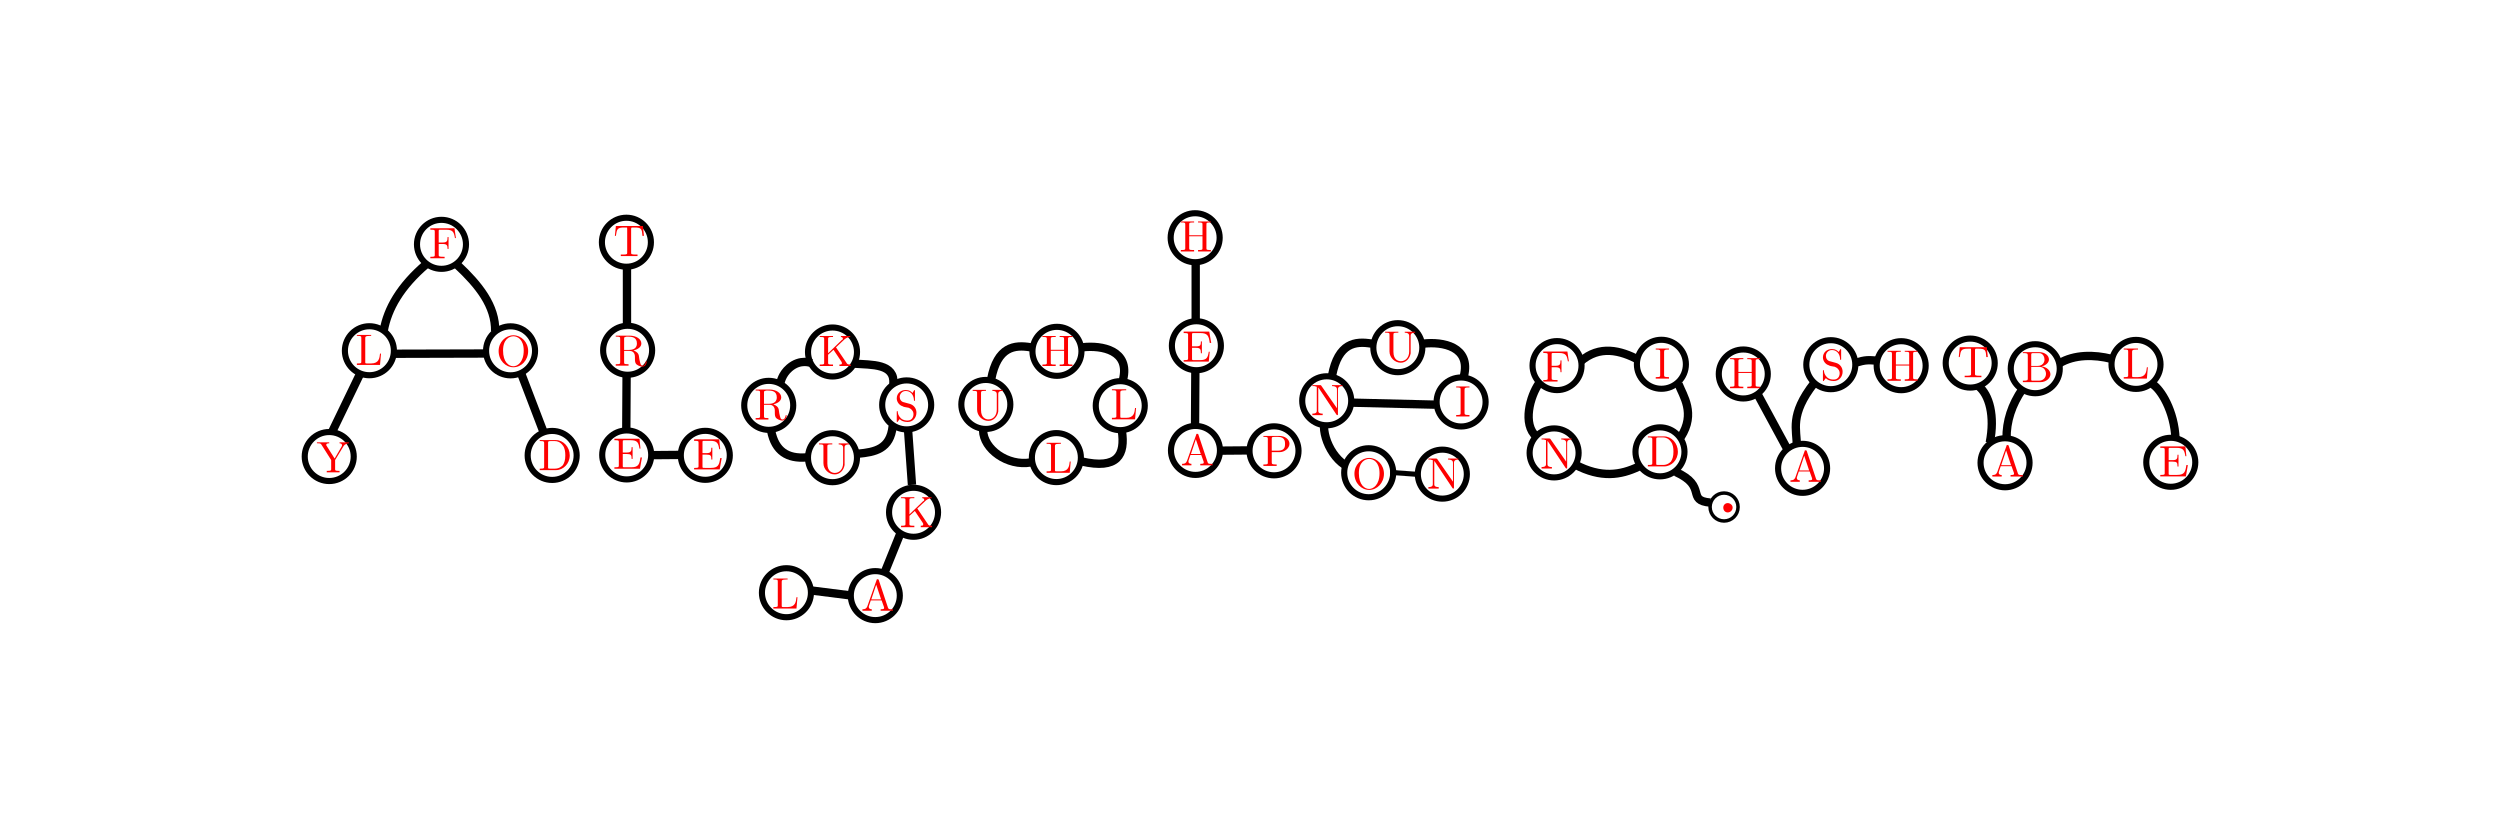
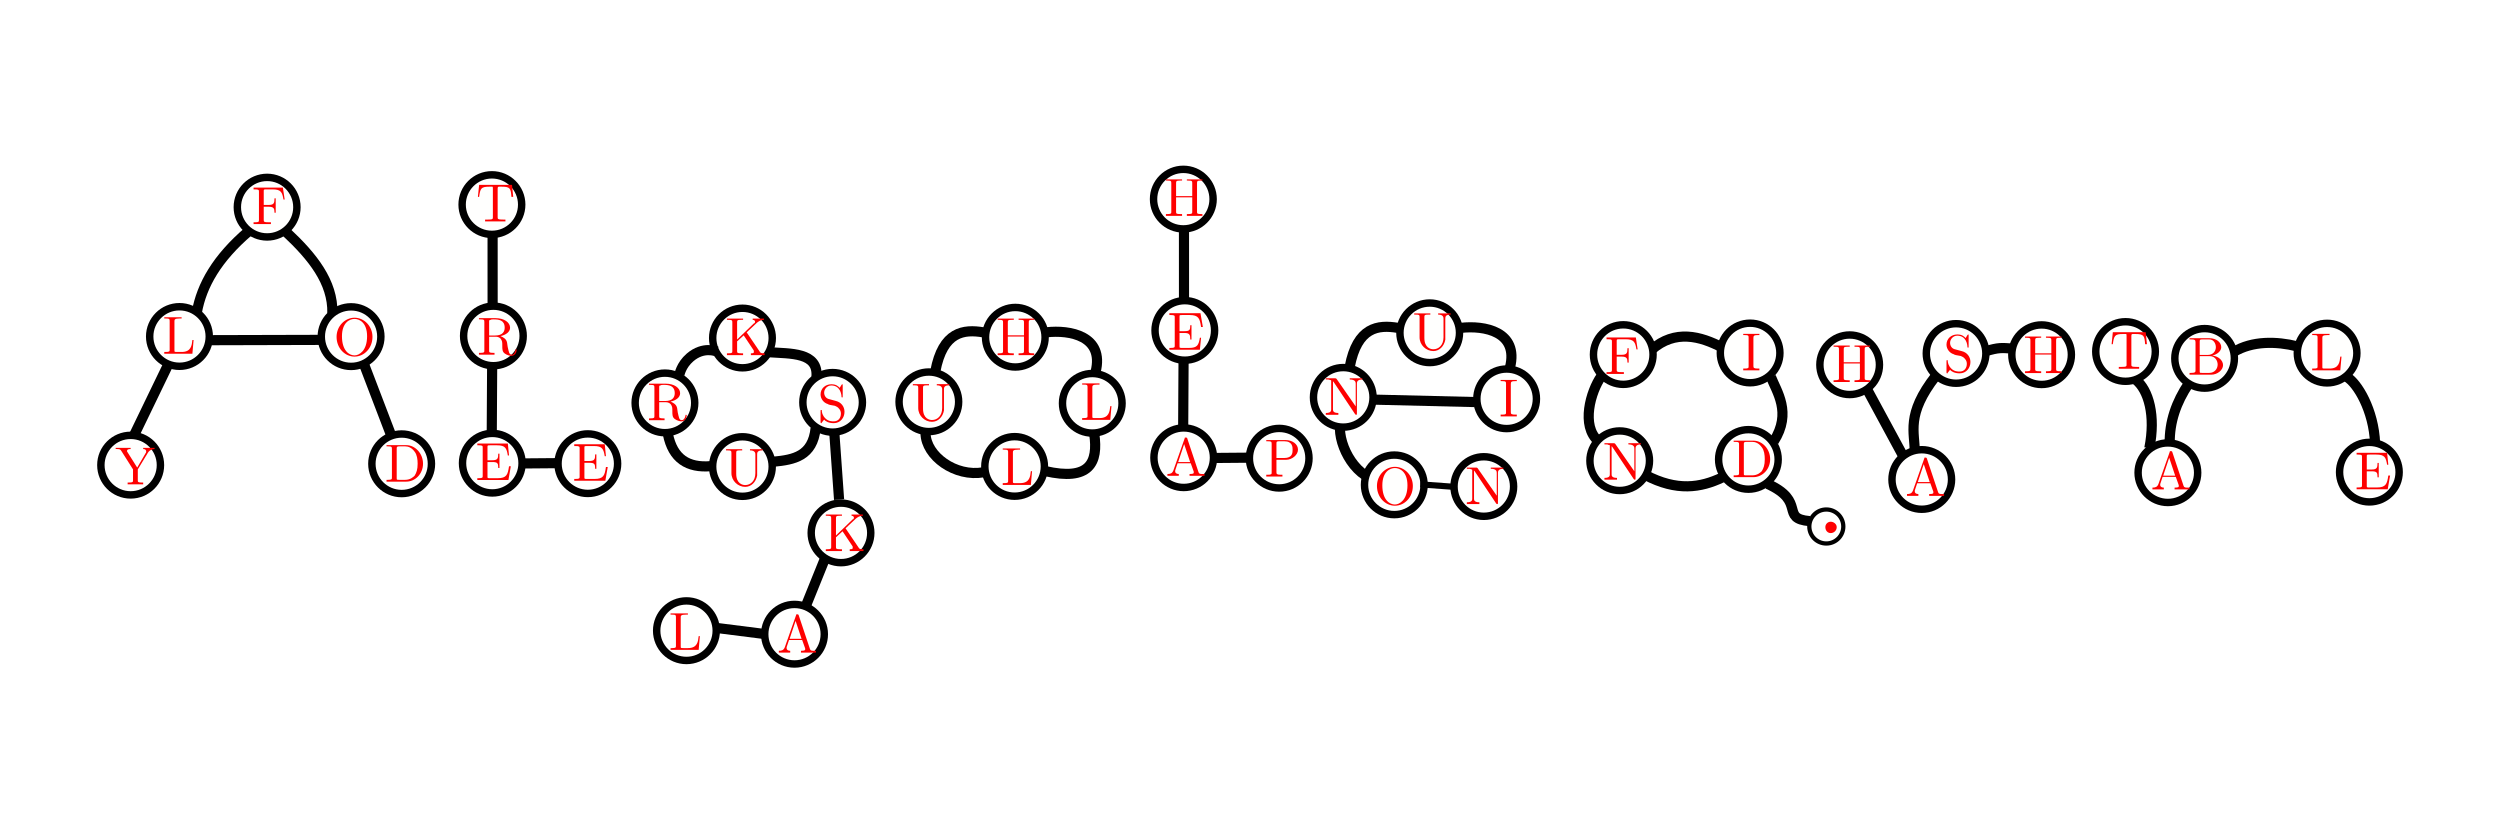
- <svg xmlns="http://www.w3.org/2000/svg" xmlns:ns1="http://www.openswatchbook.org/uri/2009/osb" width="300" height="100" viewBox="0 0 79.375 26.458" version="1.1" id="svg8">
+ <svg xmlns="http://www.w3.org/2000/svg" xmlns:ns1="http://www.openswatchbook.org/uri/2009/osb" width="900" height="300" viewBox="0 0 238.125 79.375" version="1.1" id="svg8">
  <defs id="defs2">
-     <marker style="overflow:visible" id="marker7542" refX="0.0" refY="0.0" orient="auto">
-       <path transform="scale(0.2) translate(6,0)" style="fill-rule:evenodd;stroke:#9b6608;stroke-width:1pt;stroke-opacity:1;fill:#9b6608;fill-opacity:1" d="M 0.0,0.0 L 5.0,-5.0 L -12.5,0.0 L 5.0,5.0 L 0.0,0.0 z " id="path7540" />
-     </marker>
-     <marker style="overflow:visible" id="Tail" refX="0.0" refY="0.0" orient="auto">
-       <g transform="scale(-1.2)" id="g1131" style="stroke:#9b6608;stroke-opacity:1;fill:#9b6608;fill-opacity:1">
-         <path style="fill:#9b6608;fill-rule:evenodd;stroke:#9b6608;stroke-width:0.8;stroke-linecap:round;stroke-opacity:1;fill-opacity:1" d="M -3.805,-3.959 L 0.544,0" id="path1119" />
-         <path style="fill:#9b6608;fill-rule:evenodd;stroke:#9b6608;stroke-width:0.8;stroke-linecap:round;stroke-opacity:1;fill-opacity:1" d="M -1.287,-3.959 L 3.062,0" id="path1121" />
-         <path style="fill:#9b6608;fill-rule:evenodd;stroke:#9b6608;stroke-width:0.8;stroke-linecap:round;stroke-opacity:1;fill-opacity:1" d="M 1.305,-3.959 L 5.654,0" id="path1123" />
-         <path style="fill:#9b6608;fill-rule:evenodd;stroke:#9b6608;stroke-width:0.8;stroke-linecap:round;stroke-opacity:1;fill-opacity:1" d="M -3.805,4.178 L 0.544,0.22" id="path1125" />
-         <path style="fill:#9b6608;fill-rule:evenodd;stroke:#9b6608;stroke-width:0.8;stroke-linecap:round;stroke-opacity:1;fill-opacity:1" d="M -1.287,4.178 L 3.062,0.22" id="path1127" />
-         <path style="fill:#9b6608;fill-rule:evenodd;stroke:#9b6608;stroke-width:0.8;stroke-linecap:round;stroke-opacity:1;fill-opacity:1" d="M 1.305,4.178 L 5.654,0.22" id="path1129" />
+     <marker style="overflow:visible" id="marker7542" refX="0" refY="0" orient="auto">
+       <path transform="matrix(0.2,0,0,0.2,1.2,0)" style="fill:#9b6608;fill-opacity:1;fill-rule:evenodd;stroke:#9b6608;stroke-width:1pt;stroke-opacity:1" d="M 0,0 5,-5 -12.5,0 5,5 Z" id="path7540" />
+     </marker>
+     <marker style="overflow:visible" id="Tail" refX="0" refY="0" orient="auto">
+       <g transform="scale(-1.2)" id="g1131" style="fill:#9b6608;fill-opacity:1;stroke:#9b6608;stroke-opacity:1">
+         <path style="fill:#9b6608;fill-opacity:1;fill-rule:evenodd;stroke:#9b6608;stroke-width:0.8;stroke-linecap:round;stroke-opacity:1" d="M -3.805,-3.959 0.544,0" id="path1119" />
+         <path style="fill:#9b6608;fill-opacity:1;fill-rule:evenodd;stroke:#9b6608;stroke-width:0.8;stroke-linecap:round;stroke-opacity:1" d="M -1.287,-3.959 3.062,0" id="path1121" />
+         <path style="fill:#9b6608;fill-opacity:1;fill-rule:evenodd;stroke:#9b6608;stroke-width:0.8;stroke-linecap:round;stroke-opacity:1" d="M 1.305,-3.959 5.654,0" id="path1123" />
+         <path style="fill:#9b6608;fill-opacity:1;fill-rule:evenodd;stroke:#9b6608;stroke-width:0.8;stroke-linecap:round;stroke-opacity:1" d="M -3.805,4.178 0.544,0.22" id="path1125" />
+         <path style="fill:#9b6608;fill-opacity:1;fill-rule:evenodd;stroke:#9b6608;stroke-width:0.8;stroke-linecap:round;stroke-opacity:1" d="M -1.287,4.178 3.062,0.22" id="path1127" />
+         <path style="fill:#9b6608;fill-opacity:1;fill-rule:evenodd;stroke:#9b6608;stroke-width:0.8;stroke-linecap:round;stroke-opacity:1" d="M 1.305,4.178 5.654,0.22" id="path1129" />
      </g>
    </marker>
-     <marker style="overflow:visible" id="marker5190" refX="0.0" refY="0.0" orient="auto">
-       <path transform="scale(1.1) translate(1,0)" d="M 8.719,4.034 L -2.207,0.016 L 8.719,-4.002 C 6.973,-1.63 6.983,1.616 8.719,4.034 z " style="fill-rule:evenodd;stroke-width:0.625;stroke-linejoin:round;stroke:#000000;stroke-opacity:1;fill:#000000;fill-opacity:1" id="path5188" />
-     </marker>
-     <marker style="overflow:visible" id="marker5102" refX="0.0" refY="0.0" orient="auto">
-       <path transform="scale(0.2) translate(6,0)" style="fill-rule:evenodd;stroke:#000000;stroke-width:1pt;stroke-opacity:1;fill:#000000;fill-opacity:1" d="M 0.0,0.0 L 5.0,-5.0 L -12.5,0.0 L 5.0,5.0 L 0.0,0.0 z " id="path5100" />
-     </marker>
-     <marker style="overflow:visible" id="marker5062" refX="0.0" refY="0.0" orient="auto">
-       <path transform="scale(0.8) translate(12.5,0)" style="fill-rule:evenodd;stroke:#000000;stroke-width:1pt;stroke-opacity:1;fill:#000000;fill-opacity:1" d="M 0.0,0.0 L 5.0,-5.0 L -12.5,0.0 L 5.0,5.0 L 0.0,0.0 z " id="path5060" />
-     </marker>
-     <marker style="overflow:visible" id="Arrow2Lstart" refX="0.0" refY="0.0" orient="auto">
-       <path transform="scale(1.1) translate(1,0)" d="M 8.719,4.034 L -2.207,0.016 L 8.719,-4.002 C 6.973,-1.63 6.983,1.616 8.719,4.034 z " style="fill-rule:evenodd;stroke-width:0.625;stroke-linejoin:round;stroke:#9b6608;stroke-opacity:1;fill:#9b6608;fill-opacity:1" id="path1101" />
+     <marker style="overflow:visible" id="marker5190" refX="0" refY="0" orient="auto">
+       <path transform="matrix(1.1,0,0,1.1,1.1,0)" d="M 8.719,4.034 -2.207,0.016 8.719,-4.002 c -1.745,2.372 -1.735,5.617 -6e-7,8.035 z" style="fill:#000000;fill-opacity:1;fill-rule:evenodd;stroke:#000000;stroke-width:0.625;stroke-linejoin:round;stroke-opacity:1" id="path5188" />
+     </marker>
+     <marker style="overflow:visible" id="marker5102" refX="0" refY="0" orient="auto">
+       <path transform="matrix(0.2,0,0,0.2,1.2,0)" style="fill:#000000;fill-opacity:1;fill-rule:evenodd;stroke:#000000;stroke-width:1pt;stroke-opacity:1" d="M 0,0 5,-5 -12.5,0 5,5 Z" id="path5100" />
+     </marker>
+     <marker style="overflow:visible" id="marker5062" refX="0" refY="0" orient="auto">
+       <path transform="matrix(0.8,0,0,0.8,10,0)" style="fill:#000000;fill-opacity:1;fill-rule:evenodd;stroke:#000000;stroke-width:1pt;stroke-opacity:1" d="M 0,0 5,-5 -12.5,0 5,5 Z" id="path5060" />
+     </marker>
+     <marker style="overflow:visible" id="Arrow2Lstart" refX="0" refY="0" orient="auto">
+       <path transform="matrix(1.1,0,0,1.1,1.1,0)" d="M 8.719,4.034 -2.207,0.016 8.719,-4.002 c -1.745,2.372 -1.735,5.617 -6e-7,8.035 z" style="fill:#9b6608;fill-opacity:1;fill-rule:evenodd;stroke:#9b6608;stroke-width:0.625;stroke-linejoin:round;stroke-opacity:1" id="path1101" />
    </marker>
    <linearGradient id="linearGradient4196" ns1:paint="solid">
      <stop style="stop-color:#282828;stop-opacity:1;" offset="0" id="stop4194" />
    </linearGradient>
    <marker style="overflow:visible" id="Arrow1Sstart" refX="0" refY="0" orient="auto">
      <path transform="matrix(0.2,0,0,0.2,1.2,0)" style="fill:#000000;fill-opacity:1;fill-rule:evenodd;stroke:#000000;stroke-width:1pt;stroke-opacity:1" d="M 0,0 5,-5 -12.5,0 5,5 Z" id="path1095" />
    </marker>
    <marker style="overflow:visible" id="Arrow1Lstart" refX="0" refY="0" orient="auto">
      <path transform="matrix(0.8,0,0,0.8,10,0)" style="fill:#000000;fill-opacity:1;fill-rule:evenodd;stroke:#000000;stroke-width:1pt;stroke-opacity:1" d="M 0,0 5,-5 -12.5,0 5,5 Z" id="path1083" />
    </marker>
    <rect x="4.143" y="10.958" width="45.436" height="29.934" id="rect835" />
  </defs>
  <g id="layer1">
-     <g id="g8502" transform="translate(-0.7937517,-1.058333)">
+     <g id="g8502" transform="matrix(3.646998,0,0,3.646998,-28.57255,-12.41899)">
      <ellipse style="opacity:0.997;fill:#fffffe;fill-opacity:1;stroke:#000000;stroke-width:0.194;stroke-miterlimit:4;stroke-dasharray:none;stroke-dashoffset:0;stroke-opacity:1" id="path4293" cx="14.811" cy="8.816" rx="0.778" ry="0.778" />
      <ellipse style="opacity:0.997;fill:#fffffe;fill-opacity:1;stroke:#000000;stroke-width:0.194;stroke-miterlimit:4;stroke-dasharray:none;stroke-dashoffset:0;stroke-opacity:1" id="path4293-9" cx="12.522" cy="12.194" rx="0.778" ry="0.778" />
      <ellipse style="opacity:0.997;fill:#fffffe;fill-opacity:1;stroke:#000000;stroke-width:0.194;stroke-miterlimit:4;stroke-dasharray:none;stroke-dashoffset:0;stroke-opacity:1" id="path4293-0" cx="17.004" cy="12.197" rx="0.778" ry="0.778" />
      <ellipse style="opacity:0.997;fill:#fffffe;fill-opacity:1;stroke:#000000;stroke-width:0.194;stroke-miterlimit:4;stroke-dasharray:none;stroke-dashoffset:0;stroke-opacity:1" id="path4293-4" cx="11.247" cy="15.553" rx="0.778" ry="0.778" />
      <ellipse style="opacity:0.997;fill:#fffffe;fill-opacity:1;stroke:#000000;stroke-width:0.194;stroke-miterlimit:4;stroke-dasharray:none;stroke-dashoffset:0;stroke-opacity:1" id="path4293-7" cx="18.325" cy="15.518" rx="0.778" ry="0.778" />
      <path style="fill:none;stroke:#000000;stroke-width:0.265px;stroke-linecap:butt;stroke-linejoin:miter;stroke-opacity:1" d="M 14.335,9.44 C 13.504,10.148 13.102,10.855 12.976,11.559" id="path4342" />
      <path style="fill:none;stroke:#000000;stroke-width:0.265px;stroke-linecap:butt;stroke-linejoin:miter;stroke-opacity:1" d="m 15.311,9.467 c 0.68,0.634 1.223,1.304 1.204,2.116" id="path4342-1" />
      <path style="fill:none;stroke:#000000;stroke-width:0.265px;stroke-linecap:butt;stroke-linejoin:miter;stroke-opacity:1" d="m 13.334,12.29 2.861,-0.008" id="path4342-8" />
      <path style="fill:none;stroke:#000000;stroke-width:0.265px;stroke-linecap:butt;stroke-linejoin:miter;stroke-opacity:1" d="m 12.221,12.94 -0.878,1.818" id="path4342-4" />
      <path style="fill:none;stroke:#000000;stroke-width:0.265px;stroke-linecap:butt;stroke-linejoin:miter;stroke-opacity:1" d="m 17.345,12.928 0.704,1.842" id="path4342-5" />
      <ellipse style="opacity:0.997;fill:#fffffe;fill-opacity:1;stroke:#000000;stroke-width:0.194;stroke-miterlimit:4;stroke-dasharray:none;stroke-dashoffset:0;stroke-opacity:1" id="path4293-1" cx="20.682" cy="8.749" rx="0.778" ry="0.778" />
      <ellipse style="opacity:0.997;fill:#fffffe;fill-opacity:1;stroke:#000000;stroke-width:0.194;stroke-miterlimit:4;stroke-dasharray:none;stroke-dashoffset:0;stroke-opacity:1" id="path4293-6" cx="20.721" cy="12.179" rx="0.778" ry="0.778" />
      <ellipse style="opacity:0.997;fill:#fffffe;fill-opacity:1;stroke:#000000;stroke-width:0.194;stroke-miterlimit:4;stroke-dasharray:none;stroke-dashoffset:0;stroke-opacity:1" id="path4293-75" cx="20.692" cy="15.502" rx="0.778" ry="0.778" />
      <ellipse style="opacity:0.997;fill:#fffffe;fill-opacity:1;stroke:#000000;stroke-width:0.194;stroke-miterlimit:4;stroke-dasharray:none;stroke-dashoffset:0;stroke-opacity:1" id="path4293-3" cx="23.187" cy="15.515" rx="0.778" ry="0.778" />
      <ellipse style="opacity:0.997;fill:#fffffe;fill-opacity:1;stroke:#000000;stroke-width:0.194;stroke-miterlimit:4;stroke-dasharray:none;stroke-dashoffset:0;stroke-opacity:1" id="path4293-06" cx="27.226" cy="12.234" rx="0.778" ry="0.778" />
      <ellipse style="opacity:0.997;fill:#fffffe;fill-opacity:1;stroke:#000000;stroke-width:0.194;stroke-miterlimit:4;stroke-dasharray:none;stroke-dashoffset:0;stroke-opacity:1" id="path4293-37" cx="25.201" cy="13.928" rx="0.778" ry="0.778" />
      <ellipse style="opacity:0.997;fill:#fffffe;fill-opacity:1;stroke:#000000;stroke-width:0.194;stroke-miterlimit:4;stroke-dasharray:none;stroke-dashoffset:0;stroke-opacity:1" id="path4293-2" cx="27.225" cy="15.59" rx="0.778" ry="0.778" />
      <ellipse style="opacity:0.997;fill:#fffffe;fill-opacity:1;stroke:#000000;stroke-width:0.194;stroke-miterlimit:4;stroke-dasharray:none;stroke-dashoffset:0;stroke-opacity:1" id="path4293-27" cx="29.581" cy="13.914" rx="0.778" ry="0.778" />
      <ellipse style="opacity:0.997;fill:#fffffe;fill-opacity:1;stroke:#000000;stroke-width:0.194;stroke-miterlimit:4;stroke-dasharray:none;stroke-dashoffset:0;stroke-opacity:1" id="path4293-24" cx="29.799" cy="-17.323" rx="0.778" ry="0.778" transform="scale(1,-1)" />
      <ellipse style="opacity:0.997;fill:#fffffe;fill-opacity:1;stroke:#000000;stroke-width:0.194;stroke-miterlimit:4;stroke-dasharray:none;stroke-dashoffset:0;stroke-opacity:1" id="path4293-11" cx="25.763" cy="19.877" rx="0.778" ry="0.778" />
      <ellipse style="opacity:0.997;fill:#fffffe;fill-opacity:1;stroke:#000000;stroke-width:0.194;stroke-miterlimit:4;stroke-dasharray:none;stroke-dashoffset:0;stroke-opacity:1" id="path4293-13" cx="28.585" cy="19.969" rx="0.778" ry="0.778" />
      <path style="fill:none;stroke:#000000;stroke-width:0.265px;stroke-linecap:butt;stroke-linejoin:miter;stroke-opacity:1" d="m 20.7,9.564 4.63e-4,1.814" id="path4342-1-1" />
      <path style="fill:none;stroke:#000000;stroke-width:0.265px;stroke-linecap:butt;stroke-linejoin:miter;stroke-opacity:1" d="m 20.688,12.989 -0.01,1.752" id="path4342-1-9" />
      <path style="fill:none;stroke:#000000;stroke-width:0.265px;stroke-linecap:butt;stroke-linejoin:miter;stroke-opacity:1" d="m 21.497,15.509 0.94,-0.008" id="path4342-1-7" />
      <path style="fill:none;stroke:#000000;stroke-width:0.265px;stroke-linecap:butt;stroke-linejoin:miter;stroke-opacity:1" d="m 25.277,14.738 c 0.13,0.655 0.527,0.89 1.116,0.843" id="path4342-1-97" />
      <path style="fill:none;stroke:#000000;stroke-width:0.265px;stroke-linecap:butt;stroke-linejoin:miter;stroke-opacity:1" d="m 25.578,13.197 c 0,0 0.04,-0.251 0.278,-0.456 0.35,-0.302 0.692,-0.157 0.692,-0.157" id="path4342-1-0" />
      <path style="fill:none;stroke:#000000;stroke-width:0.265px;stroke-linecap:butt;stroke-linejoin:miter;stroke-opacity:1" d="m 27.9,12.603 c 0.582,0.043 1.317,-0.007 1.258,0.652" id="path4342-1-79" />
      <path style="fill:none;stroke:#000000;stroke-width:0.265px;stroke-linecap:butt;stroke-linejoin:miter;stroke-opacity:1" d="m 29.625,14.715 0.124,1.738" id="path4342-1-92" />
      <path style="fill:none;stroke:#000000;stroke-width:0.265px;stroke-linecap:butt;stroke-linejoin:miter;stroke-opacity:1" d="m 29.391,17.969 -0.515,1.275" id="path4342-1-76" />
      <path style="fill:none;stroke:#000000;stroke-width:0.265px;stroke-linecap:butt;stroke-linejoin:miter;stroke-opacity:1" d="m 26.587,19.81 1.2,0.152" id="path4342-1-11" />
      <path style="fill:none;stroke:#000000;stroke-width:0.265px;stroke-linecap:butt;stroke-linejoin:miter;stroke-opacity:1" d="m 28.045,15.463 c 0.519,-0.051 1.015,-0.139 1.092,-0.876" id="path4342-1-5" />
      <ellipse style="opacity:0.997;fill:#fffffe;fill-opacity:1;stroke:#000000;stroke-width:0.194;stroke-miterlimit:4;stroke-dasharray:none;stroke-dashoffset:0;stroke-opacity:1" id="path4293-27-1" cx="34.352" cy="12.213" rx="0.778" ry="0.778" />
      <ellipse style="opacity:0.997;fill:#fffffe;fill-opacity:1;stroke:#000000;stroke-width:0.194;stroke-miterlimit:4;stroke-dasharray:none;stroke-dashoffset:0;stroke-opacity:1" id="path4293-27-4" cx="32.094" cy="13.899" rx="0.778" ry="0.778" />
      <ellipse style="opacity:0.997;fill:#fffffe;fill-opacity:1;stroke:#000000;stroke-width:0.194;stroke-miterlimit:4;stroke-dasharray:none;stroke-dashoffset:0;stroke-opacity:1" id="path4293-27-2" cx="34.334" cy="15.587" rx="0.778" ry="0.778" />
      <ellipse style="opacity:0.997;fill:#fffffe;fill-opacity:1;stroke:#000000;stroke-width:0.194;stroke-miterlimit:4;stroke-dasharray:none;stroke-dashoffset:0;stroke-opacity:1" id="path4293-27-5" cx="36.362" cy="13.938" rx="0.778" ry="0.778" />
      <path style="fill:none;stroke:#000000;stroke-width:0.265px;stroke-linecap:butt;stroke-linejoin:miter;stroke-opacity:1" d="m 32.007,14.723 c 0.011,0.59 0.774,1.149 1.517,1.017" id="path4342-1-92-3" />
      <path style="fill:none;stroke:#000000;stroke-width:0.265px;stroke-linecap:butt;stroke-linejoin:miter;stroke-opacity:1" d="m 33.516,12.085 c -0.508,-0.085 -1.058,-0.03 -1.254,1.021" id="path4342-1-92-1" />
      <path style="fill:none;stroke:#000000;stroke-width:0.265px;stroke-linecap:butt;stroke-linejoin:miter;stroke-opacity:1" d="m 35.165,12.084 c 0.612,-0.07 1.517,0.094 1.284,1.032" id="path4342-1-92-2" />
      <path style="fill:none;stroke:#000000;stroke-width:0.265px;stroke-linecap:butt;stroke-linejoin:miter;stroke-opacity:1" d="m 36.413,14.735 c 0.112,0.763 -0.124,1.24 -1.284,0.973" id="path4342-1-92-7" />
      <ellipse style="opacity:0.997;fill:#fffffe;fill-opacity:1;stroke:#000000;stroke-width:0.194;stroke-miterlimit:4;stroke-dasharray:none;stroke-dashoffset:0;stroke-opacity:1" id="path4293-1-8" cx="38.74" cy="8.606" rx="0.778" ry="0.778" />
      <ellipse style="opacity:0.997;fill:#fffffe;fill-opacity:1;stroke:#000000;stroke-width:0.194;stroke-miterlimit:4;stroke-dasharray:none;stroke-dashoffset:0;stroke-opacity:1" id="path4293-6-7" cx="38.779" cy="12.035" rx="0.778" ry="0.778" />
      <ellipse style="opacity:0.997;fill:#fffffe;fill-opacity:1;stroke:#000000;stroke-width:0.194;stroke-miterlimit:4;stroke-dasharray:none;stroke-dashoffset:0;stroke-opacity:1" id="path4293-75-2" cx="38.75" cy="15.359" rx="0.778" ry="0.778" />
      <ellipse style="opacity:0.997;fill:#fffffe;fill-opacity:1;stroke:#000000;stroke-width:0.194;stroke-miterlimit:4;stroke-dasharray:none;stroke-dashoffset:0;stroke-opacity:1" id="path4293-3-8" cx="41.244" cy="15.372" rx="0.778" ry="0.778" />
      <path style="fill:none;stroke:#000000;stroke-width:0.265px;stroke-linecap:butt;stroke-linejoin:miter;stroke-opacity:1" d="m 38.757,9.42 4.63e-4,1.814" id="path4342-1-1-5" />
      <path style="fill:none;stroke:#000000;stroke-width:0.265px;stroke-linecap:butt;stroke-linejoin:miter;stroke-opacity:1" d="m 38.746,12.845 -0.01,1.752" id="path4342-1-9-2" />
      <path style="fill:none;stroke:#000000;stroke-width:0.265px;stroke-linecap:butt;stroke-linejoin:miter;stroke-opacity:1" d="m 39.555,15.366 0.94,-0.008" id="path4342-1-7-0" />
      <ellipse style="opacity:0.997;fill:#fffffe;fill-opacity:1;stroke:#000000;stroke-width:0.194;stroke-miterlimit:4;stroke-dasharray:none;stroke-dashoffset:0;stroke-opacity:1" id="path4293-27-1-9" cx="45.175" cy="12.097" rx="0.778" ry="0.778" />
      <ellipse style="opacity:0.997;fill:#fffffe;fill-opacity:1;stroke:#000000;stroke-width:0.194;stroke-miterlimit:4;stroke-dasharray:none;stroke-dashoffset:0;stroke-opacity:1" id="path4293-27-4-8" cx="42.917" cy="13.783" rx="0.778" ry="0.778" />
      <ellipse style="opacity:0.997;fill:#fffffe;fill-opacity:1;stroke:#000000;stroke-width:0.194;stroke-miterlimit:4;stroke-dasharray:none;stroke-dashoffset:0;stroke-opacity:1" id="path4293-27-2-0" cx="46.588" cy="16.112" rx="0.778" ry="0.778" />
      <ellipse style="opacity:0.997;fill:#fffffe;fill-opacity:1;stroke:#000000;stroke-width:0.194;stroke-miterlimit:4;stroke-dasharray:none;stroke-dashoffset:0;stroke-opacity:1" id="path4293-27-5-7" cx="47.184" cy="13.821" rx="0.778" ry="0.778" />
      <path style="fill:none;stroke:#000000;stroke-width:0.265px;stroke-linecap:butt;stroke-linejoin:miter;stroke-opacity:1" d="m 42.83,14.607 c 0.011,0.59 0.547,1.483 1.291,1.351" id="path4342-1-92-3-5" />
      <path style="fill:none;stroke:#000000;stroke-width:0.265px;stroke-linecap:butt;stroke-linejoin:miter;stroke-opacity:1" d="m 44.339,11.968 c -0.508,-0.085 -1.058,-0.03 -1.254,1.021" id="path4342-1-92-1-1" />
      <path style="fill:none;stroke:#000000;stroke-width:0.265px;stroke-linecap:butt;stroke-linejoin:miter;stroke-opacity:1" d="m 45.988,11.968 c 0.612,-0.07 1.517,0.094 1.284,1.032" id="path4342-1-92-2-4" />
      <path style="fill:none;stroke:#000000;stroke-width:0.265px;stroke-linecap:butt;stroke-linejoin:miter;stroke-opacity:1" d="m 46.354,13.906 -2.616,-0.063" id="path4342-1-9-2-1" />
      <ellipse style="opacity:0.997;fill:#fffffe;fill-opacity:1;stroke:#000000;stroke-width:0.194;stroke-miterlimit:4;stroke-dasharray:none;stroke-dashoffset:0;stroke-opacity:1" id="path4293-27-2-0-0" cx="44.25" cy="16.068" rx="0.778" ry="0.778" />
      <path style="fill:none;stroke:#000000;stroke-width:0.161px;stroke-linecap:butt;stroke-linejoin:miter;stroke-opacity:1" d="m 45.853,16.123 -0.922,-0.067" id="path4342-1-9-2-1-7" />
      <ellipse style="opacity:0.997;fill:#fffffe;fill-opacity:1;stroke:#000000;stroke-width:0.194;stroke-miterlimit:4;stroke-dasharray:none;stroke-dashoffset:0;stroke-opacity:1" id="path4293-27-5-7-4" cx="50.137" cy="15.438" rx="0.778" ry="0.778" />
      <ellipse style="opacity:0.997;fill:#fffffe;fill-opacity:1;stroke:#000000;stroke-width:0.194;stroke-miterlimit:4;stroke-dasharray:none;stroke-dashoffset:0;stroke-opacity:1" id="path4293-27-5-7-7" cx="50.23" cy="12.666" rx="0.778" ry="0.778" />
      <ellipse style="opacity:0.997;fill:#fffffe;fill-opacity:1;stroke:#000000;stroke-width:0.194;stroke-miterlimit:4;stroke-dasharray:none;stroke-dashoffset:0;stroke-opacity:1" id="path4293-27-5-7-0" cx="53.543" cy="12.624" rx="0.778" ry="0.778" />
      <ellipse style="opacity:0.997;fill:#fffffe;fill-opacity:1;stroke:#000000;stroke-width:0.194;stroke-miterlimit:4;stroke-dasharray:none;stroke-dashoffset:0;stroke-opacity:1" id="path4293-27-5-7-5" cx="53.498" cy="15.404" rx="0.778" ry="0.778" />
      <ellipse style="opacity:0.997;fill:#fffffe;fill-opacity:1;stroke:#000000;stroke-width:0.111;stroke-miterlimit:4;stroke-dasharray:none;stroke-dashoffset:0;stroke-opacity:1" id="path4293-27-5-7-2" cx="55.533" cy="17.156" rx="0.444" ry="0.444" />
      <path style="fill:none;stroke:#000000;stroke-width:0.265px;stroke-linecap:butt;stroke-linejoin:miter;stroke-opacity:1" d="m 49.656,13.232 c -0.279,0.395 -0.537,1.302 -0.077,1.693" id="path4342-1-9-2-1-0" />
      <path style="fill:none;stroke:#000000;stroke-width:0.265px;stroke-linecap:butt;stroke-linejoin:miter;stroke-opacity:1" d="m 52.827,12.488 c -0.587,-0.309 -1.243,-0.482 -1.855,0.048" id="path4342-1-9-2-1-77" />
      <path style="fill:none;stroke:#000000;stroke-width:0.265px;stroke-linecap:butt;stroke-linejoin:miter;stroke-opacity:1" d="m 52.811,15.878 c -0.559,0.264 -1.179,0.368 -2.004,-0.067" id="path4342-1-9-2-1-6" />
      <path style="fill:none;stroke:#000000;stroke-width:0.265px;stroke-linecap:butt;stroke-linejoin:miter;stroke-opacity:1" d="m 54.163,14.929 c 0.478,-0.748 0.07,-1.299 -0.077,-1.68" id="path4342-1-9-2-1-70" />
      <path style="fill:none;stroke:#000000;stroke-width:0.265px;stroke-linecap:butt;stroke-linejoin:miter;stroke-opacity:1" d="m 55.099,17.016 c -0.789,-0.069 -0.073,-0.506 -1.099,-0.972" id="path4342-1-9-2-1-79" />
      <ellipse style="opacity:0.997;fill:#fffffe;fill-opacity:1;stroke:#000000;stroke-width:0.194;stroke-miterlimit:4;stroke-dasharray:none;stroke-dashoffset:0;stroke-opacity:1" id="path4293-27-5-7-0-9" cx="56.143" cy="12.932" rx="0.778" ry="0.778" />
      <ellipse style="opacity:0.997;fill:#fffffe;fill-opacity:1;stroke:#000000;stroke-width:0.194;stroke-miterlimit:4;stroke-dasharray:none;stroke-dashoffset:0;stroke-opacity:1" id="path4293-27-5-7-0-2" cx="58.026" cy="15.928" rx="0.778" ry="0.778" />
      <ellipse style="opacity:0.997;fill:#fffffe;fill-opacity:1;stroke:#000000;stroke-width:0.194;stroke-miterlimit:4;stroke-dasharray:none;stroke-dashoffset:0;stroke-opacity:1" id="path4293-27-5-7-0-1" cx="58.922" cy="12.637" rx="0.778" ry="0.778" />
      <ellipse style="opacity:0.997;fill:#fffffe;fill-opacity:1;stroke:#000000;stroke-width:0.194;stroke-miterlimit:4;stroke-dasharray:none;stroke-dashoffset:0;stroke-opacity:1" id="path4293-27-5-7-0-0" cx="61.156" cy="12.669" rx="0.778" ry="0.778" />
      <ellipse style="opacity:0.997;fill:#fffffe;fill-opacity:1;stroke:#000000;stroke-width:0.194;stroke-miterlimit:4;stroke-dasharray:none;stroke-dashoffset:0;stroke-opacity:1" id="path4293-27-5-7-0-24" cx="68.612" cy="12.628" rx="0.778" ry="0.778" />
      <ellipse style="opacity:0.997;fill:#fffffe;fill-opacity:1;stroke:#000000;stroke-width:0.194;stroke-miterlimit:4;stroke-dasharray:none;stroke-dashoffset:0;stroke-opacity:1" id="path4293-27-5-7-0-03" cx="64.454" cy="15.751" rx="0.778" ry="0.778" />
      <ellipse style="opacity:0.997;fill:#fffffe;fill-opacity:1;stroke:#000000;stroke-width:0.194;stroke-miterlimit:4;stroke-dasharray:none;stroke-dashoffset:0;stroke-opacity:1" id="path4293-27-5-7-0-23" cx="69.716" cy="15.736" rx="0.778" ry="0.778" />
      <path style="fill:none;stroke:#000000;stroke-width:0.265px;stroke-linecap:butt;stroke-linejoin:miter;stroke-opacity:1" d="M 57.577,15.384 56.586,13.553" id="path4342-1-9-2-1-2" />
      <path style="fill:none;stroke:#000000;stroke-width:0.265px;stroke-linecap:butt;stroke-linejoin:miter;stroke-opacity:1" d="m 58.396,13.218 c -0.799,1.021 -0.545,1.488 -0.555,1.993" id="path4342-1-9-2-1-63" />
      <path style="fill:none;stroke:#000000;stroke-width:0.265px;stroke-linecap:butt;stroke-linejoin:miter;stroke-opacity:1" d="m 60.394,12.509 c -0.285,-0.019 -0.351,-0.035 -0.715,0.074" id="path4342-1-9-2-1-3" />
      <ellipse style="opacity:0.997;fill:#fffffe;fill-opacity:1;stroke:#000000;stroke-width:0.194;stroke-miterlimit:4;stroke-dasharray:none;stroke-dashoffset:0;stroke-opacity:1" id="ellipse4982" cx="65.413" cy="12.765" rx="0.778" ry="0.778" />
      <path style="fill:none;stroke:#000000;stroke-width:0.265px;stroke-linecap:butt;stroke-linejoin:miter;stroke-opacity:1" d="m 64.502,14.984 c -0.009,-0.554 0.167,-1.075 0.501,-1.568" id="path4342-1-9-2-1-2-9" />
      <path style="fill:none;stroke:#000000;stroke-width:0.265px;stroke-linecap:butt;stroke-linejoin:miter;stroke-opacity:1" d="M 69.866,14.988 C 69.831,14.113 69.402,13.411 69.127,13.25" id="path4342-1-9-2-1-2-9-5" />
      <path style="fill:none;stroke:#000000;stroke-width:0.265px;stroke-linecap:butt;stroke-linejoin:miter;stroke-opacity:1" d="m 66.171,12.598 c 0.488,-0.294 1.118,-0.282 1.654,-0.148" id="path4342-1-9-2-1-2-9-52" />
      <text xml:space="preserve" style="font-size:1.411px;line-height:1.25;font-family:'Cambria Math';-inkscape-font-specification:'Cambria Math';stroke-width:0.265" x="20.271" y="9.19" id="text7730">
        <tspan id="tspan7728" x="20.271" y="9.19" style="font-size:1.411px;fill:#fe0000;fill-opacity:1;stroke-width:0.265">T</tspan>
      </text>
      <text xml:space="preserve" style="font-size:1.411px;line-height:1.25;font-family:'Cambria Math';-inkscape-font-specification:'Cambria Math';stroke-width:0.265" x="20.298" y="12.668" id="text7730-0">
        <tspan id="tspan7728-7" x="20.298" y="12.668" style="font-size:1.411px;fill:#fe0000;fill-opacity:1;stroke-width:0.265">R</tspan>
      </text>
      <text xml:space="preserve" style="font-size:1.411px;line-height:1.25;font-family:'Cambria Math';-inkscape-font-specification:'Cambria Math';stroke-width:0.265" x="20.253" y="15.942" id="text7730-0-9">
        <tspan id="tspan7728-7-8" x="20.253" y="15.942" style="font-size:1.411px;fill:#fe0000;fill-opacity:1;stroke-width:0.265">E</tspan>
      </text>
      <text xml:space="preserve" style="font-size:1.411px;line-height:1.25;font-family:'Cambria Math';-inkscape-font-specification:'Cambria Math';stroke-width:0.265" x="22.784" y="15.962" id="text7730-0-8">
        <tspan id="tspan7728-7-2" x="22.784" y="15.962" style="font-size:1.411px;fill:#fe0000;fill-opacity:1;stroke-width:0.265">E</tspan>
      </text>
      <text xml:space="preserve" style="font-size:1.411px;line-height:1.25;font-family:'Cambria Math';-inkscape-font-specification:'Cambria Math';stroke-width:0.265" x="55.676" y="13.382" id="text7730-2">
        <tspan id="tspan7728-72" x="55.676" y="13.382" style="font-size:1.411px;fill:#fe0000;fill-opacity:1;stroke-width:0.265">H</tspan>
      </text>
      <text xml:space="preserve" style="font-size:1.411px;line-height:1.25;font-family:'Cambria Math';-inkscape-font-specification:'Cambria Math';stroke-width:0.265" x="24.739" y="14.381" id="text7730-03">
        <tspan id="tspan7728-3" x="24.739" y="14.381" style="font-size:1.411px;fill:#fe0000;fill-opacity:1;stroke-width:0.265">R</tspan>
      </text>
      <text xml:space="preserve" style="font-size:1.411px;line-height:1.25;font-family:'Cambria Math';-inkscape-font-specification:'Cambria Math';stroke-width:0.265" x="26.749" y="16.091" id="text7730-8">
        <tspan id="tspan7728-5" x="26.749" y="16.091" style="font-size:1.411px;fill:#fe0000;fill-opacity:1;stroke-width:0.265">U</tspan>
      </text>
      <text xml:space="preserve" style="font-size:1.411px;line-height:1.25;font-family:'Cambria Math';-inkscape-font-specification:'Cambria Math';stroke-width:0.265" x="29.188" y="14.425" id="text7730-7">
        <tspan id="tspan7728-32" x="29.188" y="14.425" style="font-size:1.411px;fill:#fe0000;fill-opacity:1;stroke-width:0.265">S</tspan>
      </text>
      <text xml:space="preserve" style="font-size:1.411px;line-height:1.25;font-family:'Cambria Math';-inkscape-font-specification:'Cambria Math';stroke-width:0.265" x="29.354" y="17.797" id="text7730-6">
        <tspan id="tspan7728-76" x="29.354" y="17.797" style="font-size:1.411px;fill:#fe0000;fill-opacity:1;stroke-width:0.265">K</tspan>
      </text>
      <text xml:space="preserve" style="font-size:1.411px;line-height:1.25;font-family:'Cambria Math';-inkscape-font-specification:'Cambria Math';stroke-width:0.265" x="28.127" y="20.45" id="text7730-86">
        <tspan id="tspan7728-1" x="28.127" y="20.45" style="font-size:1.411px;fill:#fe0000;fill-opacity:1;stroke-width:0.265">A</tspan>
      </text>
      <text xml:space="preserve" style="font-size:1.411px;line-height:1.25;font-family:'Cambria Math';-inkscape-font-specification:'Cambria Math';stroke-width:0.265" x="25.299" y="20.381" id="text7730-4">
        <tspan id="tspan7728-10" x="25.299" y="20.381" style="font-size:1.411px;fill:#fe0000;fill-opacity:1;stroke-width:0.265">L</tspan>
      </text>
      <text xml:space="preserve" style="font-size:1.411px;line-height:1.25;font-family:'Cambria Math';-inkscape-font-specification:'Cambria Math';stroke-width:0.265" x="57.594" y="16.357" id="text7730-2-8">
        <tspan id="tspan7728-72-9" x="57.594" y="16.357" style="font-size:1.411px;fill:#fe0000;fill-opacity:1;stroke-width:0.265">A</tspan>
      </text>
      <text xml:space="preserve" style="font-size:1.411px;line-height:1.25;font-family:'Cambria Math';-inkscape-font-specification:'Cambria Math';stroke-width:0.265" x="60.676" y="13.149" id="text7730-2-4">
        <tspan id="tspan7728-72-0" x="60.676" y="13.149" style="font-size:1.411px;fill:#fe0000;fill-opacity:1;stroke-width:0.265">H</tspan>
      </text>
      <text xml:space="preserve" style="font-size:1.411px;line-height:1.25;font-family:'Cambria Math';-inkscape-font-specification:'Cambria Math';stroke-width:0.265" x="58.594" y="13.125" id="text7730-2-82">
        <tspan id="tspan7728-72-3" x="58.594" y="13.125" style="font-size:1.411px;fill:#fe0000;fill-opacity:1;stroke-width:0.265">S</tspan>
      </text>
      <text xml:space="preserve" style="font-size:1.411px;line-height:1.25;font-family:'Cambria Math';-inkscape-font-specification:'Cambria Math';stroke-width:0.265" x="38.239" y="9.042" id="text7730-2-3">
        <tspan id="tspan7728-72-2" x="38.239" y="9.042" style="font-size:1.411px;fill:#fe0000;fill-opacity:1;stroke-width:0.265">H</tspan>
      </text>
      <text xml:space="preserve" style="font-size:1.411px;line-height:1.25;font-family:'Cambria Math';-inkscape-font-specification:'Cambria Math';stroke-width:0.265" x="38.327" y="-11.586" id="text7730-2-87" transform="scale(1,-1)">
        <tspan id="tspan7728-72-04" x="38.327" y="-11.586" style="font-size:1.411px;fill:#fe0000;fill-opacity:1;stroke-width:0.265">E</tspan>
      </text>
      <text xml:space="preserve" style="font-size:1.411px;line-height:1.25;font-family:'Cambria Math';-inkscape-font-specification:'Cambria Math';stroke-width:0.265" x="40.859" y="15.854" id="text7730-2-84">
        <tspan id="tspan7728-72-5" x="40.859" y="15.854" style="font-size:1.411px;fill:#fe0000;fill-opacity:1;stroke-width:0.265">P</tspan>
      </text>
      <text xml:space="preserve" style="font-size:1.411px;line-height:1.25;font-family:'Cambria Math';-inkscape-font-specification:'Cambria Math';stroke-width:0.265" x="26.775" y="12.679" id="text7730-2-1">
        <tspan id="tspan7728-72-1" x="26.775" y="12.679" style="font-size:1.411px;fill:#fe0000;fill-opacity:1;stroke-width:0.265">K</tspan>
      </text>
      <text xml:space="preserve" style="font-size:1.411px;line-height:1.25;font-family:'Cambria Math';-inkscape-font-specification:'Cambria Math';stroke-width:0.265" x="38.278" y="15.834" id="text7730-2-84-6">
        <tspan id="tspan7728-72-5-3" x="38.278" y="15.834" style="font-size:1.411px;fill:#fe0000;fill-opacity:1;stroke-width:0.265">A</tspan>
      </text>
      <text xml:space="preserve" style="font-size:1.411px;line-height:1.25;font-family:'Cambria Math';-inkscape-font-specification:'Cambria Math';stroke-width:0.265" x="44.723" y="12.543" id="text7730-2-3-1">
        <tspan id="tspan7728-72-2-0" x="44.723" y="12.543" style="font-size:1.411px;fill:#fe0000;fill-opacity:1;stroke-width:0.265">U</tspan>
      </text>
      <text xml:space="preserve" style="font-size:1.411px;line-height:1.25;font-family:'Cambria Math';-inkscape-font-specification:'Cambria Math';stroke-width:0.265" x="42.416" y="14.241" id="text7730-2-3-2">
        <tspan id="tspan7728-72-2-02" x="42.416" y="14.241" style="font-size:1.411px;fill:#fe0000;fill-opacity:1;stroke-width:0.265">N</tspan>
      </text>
      <text xml:space="preserve" style="font-size:1.411px;line-height:1.25;font-family:'Cambria Math';-inkscape-font-specification:'Cambria Math';stroke-width:0.265" x="43.718" y="16.583" id="text7730-2-3-5">
        <tspan id="tspan7728-72-2-5" x="43.718" y="16.583" style="font-size:1.411px;fill:#fe0000;fill-opacity:1;stroke-width:0.265">O</tspan>
      </text>
      <text xml:space="preserve" style="font-size:1.411px;line-height:1.25;font-family:'Cambria Math';-inkscape-font-specification:'Cambria Math';stroke-width:0.265" x="46.099" y="16.571" id="text7730-2-3-0">
        <tspan id="tspan7728-72-2-1" x="46.099" y="16.571" style="font-size:1.411px;fill:#fe0000;fill-opacity:1;stroke-width:0.265">N</tspan>
      </text>
      <text xml:space="preserve" style="font-size:1.411px;line-height:1.25;font-family:'Cambria Math';-inkscape-font-specification:'Cambria Math';stroke-width:0.265" x="46.981" y="14.284" id="text7730-2-3-15">
        <tspan id="tspan7728-72-2-3" x="46.981" y="14.284" style="font-size:1.411px;fill:#fe0000;fill-opacity:1;stroke-width:0.265">I</tspan>
      </text>
      <text xml:space="preserve" style="font-size:1.411px;line-height:1.25;font-family:'Cambria Math';-inkscape-font-specification:'Cambria Math';stroke-width:0.265" x="49.745" y="13.173" id="text7730-2-3-1-6">
        <tspan id="tspan7728-72-2-0-6" x="49.745" y="13.173" style="font-size:1.411px;fill:#fe0000;fill-opacity:1;stroke-width:0.265">F</tspan>
      </text>
      <text xml:space="preserve" style="font-size:1.411px;line-height:1.25;font-family:'Cambria Math';-inkscape-font-specification:'Cambria Math';stroke-width:0.265" x="49.693" y="15.935" id="text7730-2-3-1-9">
        <tspan id="tspan7728-72-2-0-0" x="49.693" y="15.935" style="font-size:1.411px;fill:#fe0000;fill-opacity:1;stroke-width:0.265">N</tspan>
      </text>
      <text xml:space="preserve" style="font-size:1.411px;line-height:1.25;font-family:'Cambria Math';-inkscape-font-specification:'Cambria Math';stroke-width:0.265" x="53.066" y="15.868" id="text7730-2-3-1-7">
        <tspan id="tspan7728-72-2-0-05" x="53.066" y="15.868" style="font-size:1.411px;fill:#fe0000;fill-opacity:1;stroke-width:0.265">D</tspan>
      </text>
      <text xml:space="preserve" style="font-size:1.411px;line-height:1.25;font-family:'Cambria Math';-inkscape-font-specification:'Cambria Math';stroke-width:1.065;stroke-miterlimit:4;stroke-dasharray:none" x="55.257" y="17.329" id="text7730-2-3-1-0">
        <tspan id="tspan7728-72-2-0-8" x="55.257" y="17.329" style="font-size:2.822px;fill:#fe0000;fill-opacity:1;stroke-width:1.065;stroke-miterlimit:4;stroke-dasharray:none">.</tspan>
      </text>
      <text xml:space="preserve" style="font-size:1.411px;line-height:1.25;font-family:'Cambria Math';-inkscape-font-specification:'Cambria Math';stroke-width:0.265" x="53.315" y="13.079" id="text7730-2-3-15-8">
        <tspan id="tspan7728-72-2-3-6" x="53.315" y="13.079" style="font-size:1.411px;fill:#fe0000;fill-opacity:1;stroke-width:0.265">I</tspan>
      </text>
      <ellipse style="opacity:0.997;fill:#fffffe;fill-opacity:1;stroke:#000000;stroke-width:0.194;stroke-miterlimit:4;stroke-dasharray:none;stroke-dashoffset:0;stroke-opacity:1" id="ellipse4982-8" cx="63.348" cy="12.586" rx="0.778" ry="0.778" />
      <path style="fill:none;stroke:#000000;stroke-width:0.265px;stroke-linecap:butt;stroke-linejoin:miter;stroke-opacity:1" d="m 63.611,13.319 c 0.342,0.269 0.529,0.944 0.358,1.794" id="path4342-1-9-2-1-2-9-52-5" />
      <text xml:space="preserve" style="font-size:1.411px;line-height:1.25;font-family:'Cambria Math';-inkscape-font-specification:'Cambria Math';stroke-width:0.265" x="64.004" y="16.19" id="text7730-2-8-4">
        <tspan id="tspan7728-72-9-6" x="64.004" y="16.19" style="font-size:1.411px;fill:#fe0000;fill-opacity:1;stroke-width:0.265">A</tspan>
      </text>
      <text xml:space="preserve" style="font-size:1.411px;line-height:1.25;font-family:'Cambria Math';-inkscape-font-specification:'Cambria Math';stroke-width:0.265" x="69.337" y="16.186" id="text7730-2-8-4-4">
        <tspan id="tspan7728-72-9-6-8" x="69.337" y="16.186" style="font-size:1.411px;fill:#fe0000;fill-opacity:1;stroke-width:0.265">E</tspan>
      </text>
      <text xml:space="preserve" style="font-size:1.411px;line-height:1.25;font-family:'Cambria Math';-inkscape-font-specification:'Cambria Math';stroke-width:0.265" x="68.175" y="13.081" id="text7730-2-8-4-2">
        <tspan id="tspan7728-72-9-6-0" x="68.175" y="13.081" style="font-size:1.411px;fill:#fe0000;fill-opacity:1;stroke-width:0.265">L</tspan>
      </text>
      <text xml:space="preserve" style="font-size:1.411px;line-height:1.25;font-family:'Cambria Math';-inkscape-font-specification:'Cambria Math';stroke-width:0.265" x="64.971" y="13.191" id="text7730-2-8-4-1">
        <tspan id="tspan7728-72-9-6-6" x="64.971" y="13.191" style="font-size:1.411px;fill:#fe0000;fill-opacity:1;stroke-width:0.265">B</tspan>
      </text>
      <text xml:space="preserve" style="font-size:1.411px;line-height:1.25;font-family:'Cambria Math';-inkscape-font-specification:'Cambria Math';stroke-width:0.265" x="62.936" y="13.038" id="text7730-2-8-4-5">
        <tspan id="tspan7728-72-9-6-2" x="62.936" y="13.038" style="font-size:1.411px;fill:#fe0000;fill-opacity:1;stroke-width:0.265">T</tspan>
      </text>
      <text xml:space="preserve" style="font-size:1.411px;line-height:1.25;font-family:'Cambria Math';-inkscape-font-specification:'Cambria Math';stroke-width:0.265" x="33.842" y="12.681" id="text7730-2-3-7">
        <tspan id="tspan7728-72-2-59" x="33.842" y="12.681" style="font-size:1.411px;fill:#fe0000;fill-opacity:1;stroke-width:0.265">H</tspan>
      </text>
      <text xml:space="preserve" style="font-size:1.411px;line-height:1.25;font-family:'Cambria Math';-inkscape-font-specification:'Cambria Math';stroke-width:0.265" x="31.627" y="14.39" id="text7730-8-6">
        <tspan id="tspan7728-5-3" x="31.627" y="14.39" style="font-size:1.411px;fill:#fe0000;fill-opacity:1;stroke-width:0.265">U</tspan>
      </text>
      <text xml:space="preserve" style="font-size:1.411px;line-height:1.25;font-family:'Cambria Math';-inkscape-font-specification:'Cambria Math';stroke-width:0.265" x="36.052" y="14.373" id="text7730-4-4">
        <tspan id="tspan7728-10-4" x="36.052" y="14.373" style="font-size:1.411px;fill:#fe0000;fill-opacity:1;stroke-width:0.265">L</tspan>
      </text>
      <text xml:space="preserve" style="font-size:1.411px;line-height:1.25;font-family:'Cambria Math';-inkscape-font-specification:'Cambria Math';stroke-width:0.265" x="33.977" y="16.071" id="text7730-4-6">
        <tspan id="tspan7728-10-0" x="33.977" y="16.071" style="font-size:1.411px;fill:#fe0000;fill-opacity:1;stroke-width:0.265">L</tspan>
      </text>
      <text xml:space="preserve" style="font-size:1.411px;line-height:1.25;font-family:'Cambria Math';-inkscape-font-specification:'Cambria Math';stroke-width:0.265" x="14.41" y="9.258" id="text7730-63">
        <tspan id="tspan7728-2" x="14.41" y="9.258" style="font-size:1.411px;fill:#fe0000;fill-opacity:1;stroke-width:0.265">F</tspan>
      </text>
      <text xml:space="preserve" style="font-size:1.411px;line-height:1.25;font-family:'Cambria Math';-inkscape-font-specification:'Cambria Math';stroke-width:0.265" x="12.08" y="12.644" id="text7730-3">
        <tspan id="tspan7728-28" x="12.08" y="12.644" style="font-size:1.411px;fill:#fe0000;fill-opacity:1;stroke-width:0.265">L</tspan>
      </text>
      <text xml:space="preserve" style="font-size:1.411px;line-height:1.25;font-family:'Cambria Math';-inkscape-font-specification:'Cambria Math';stroke-width:0.265" x="16.545" y="12.687" id="text7730-33">
        <tspan id="tspan7728-6" x="16.545" y="12.687" style="font-size:1.411px;fill:#fe0000;fill-opacity:1;stroke-width:0.265">O</tspan>
      </text>
      <text xml:space="preserve" style="font-size:1.411px;line-height:1.25;font-family:'Cambria Math';-inkscape-font-specification:'Cambria Math';stroke-width:0.265" x="10.84" y="16.056" id="text7730-05">
        <tspan id="tspan7728-8" x="10.84" y="16.056" style="font-size:1.411px;fill:#fe0000;fill-opacity:1;stroke-width:0.265">Y</tspan>
      </text>
      <text xml:space="preserve" style="font-size:1.411px;line-height:1.25;font-family:'Cambria Math';-inkscape-font-specification:'Cambria Math';stroke-width:0.265" x="17.884" y="15.987" id="text7730-29">
        <tspan id="tspan7728-9" x="17.884" y="15.987" style="font-size:1.411px;fill:#fe0000;fill-opacity:1;stroke-width:0.265">D</tspan>
      </text>
    </g>
  </g>
</svg>
